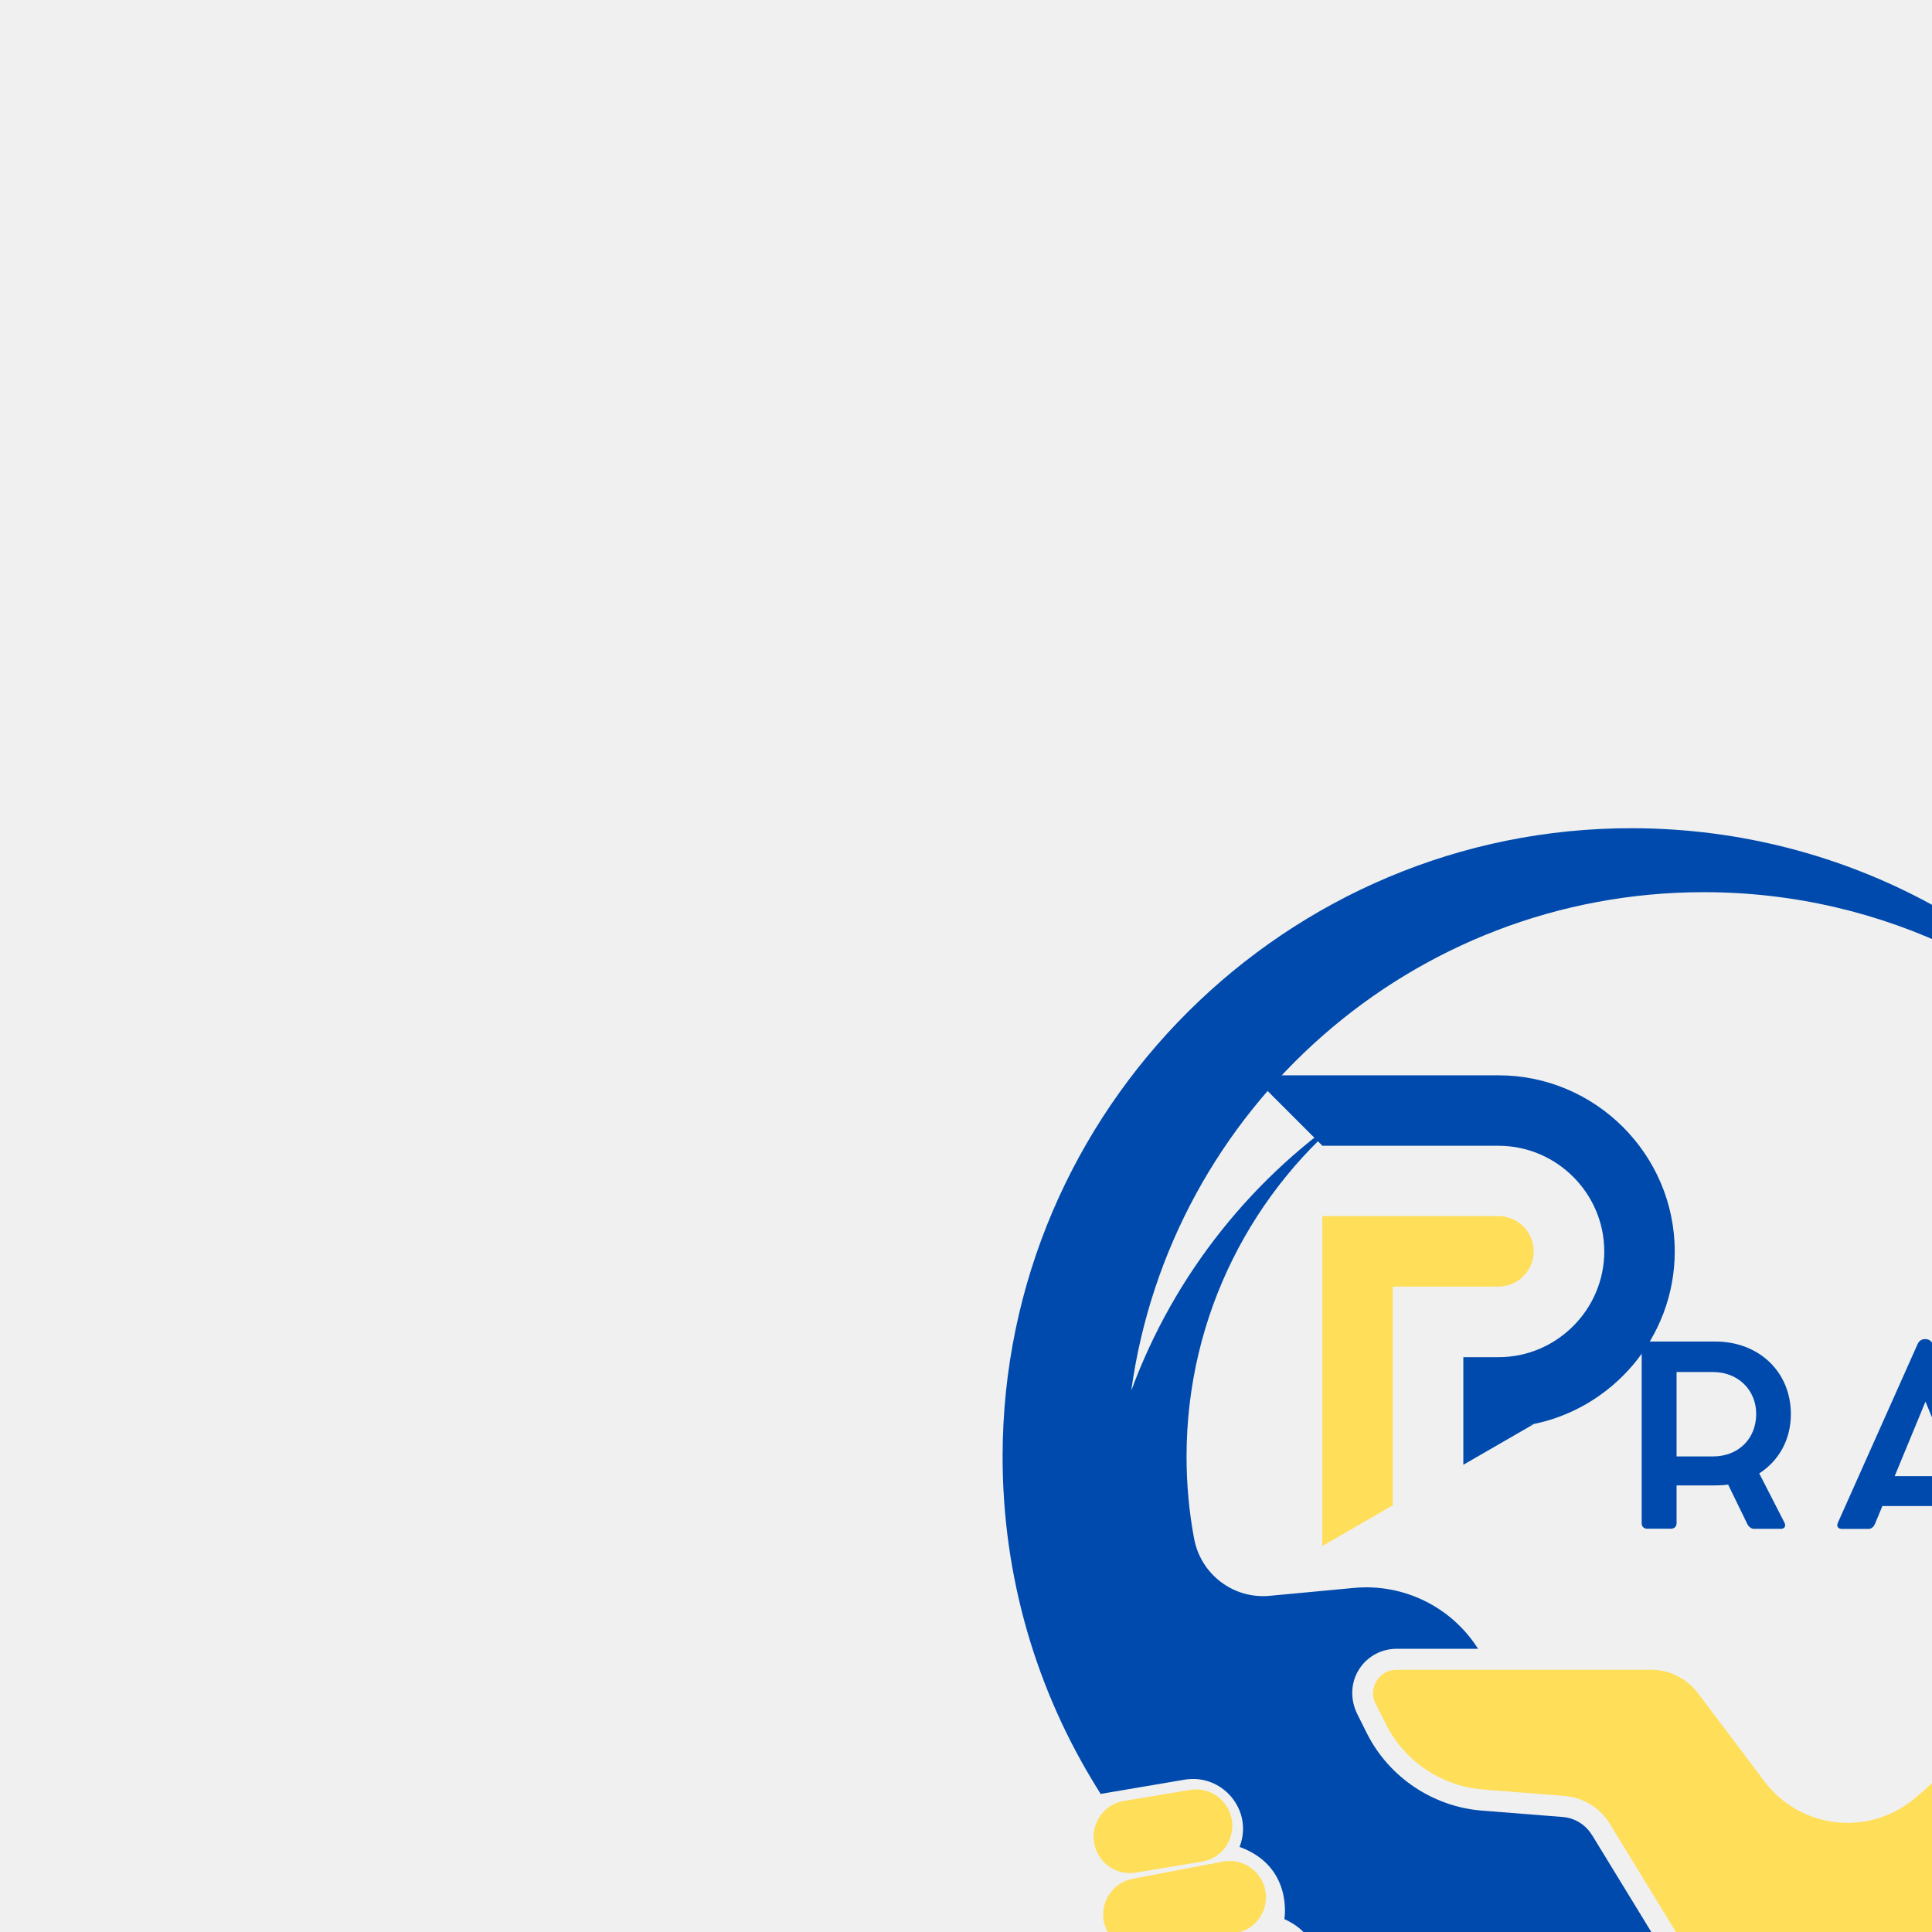
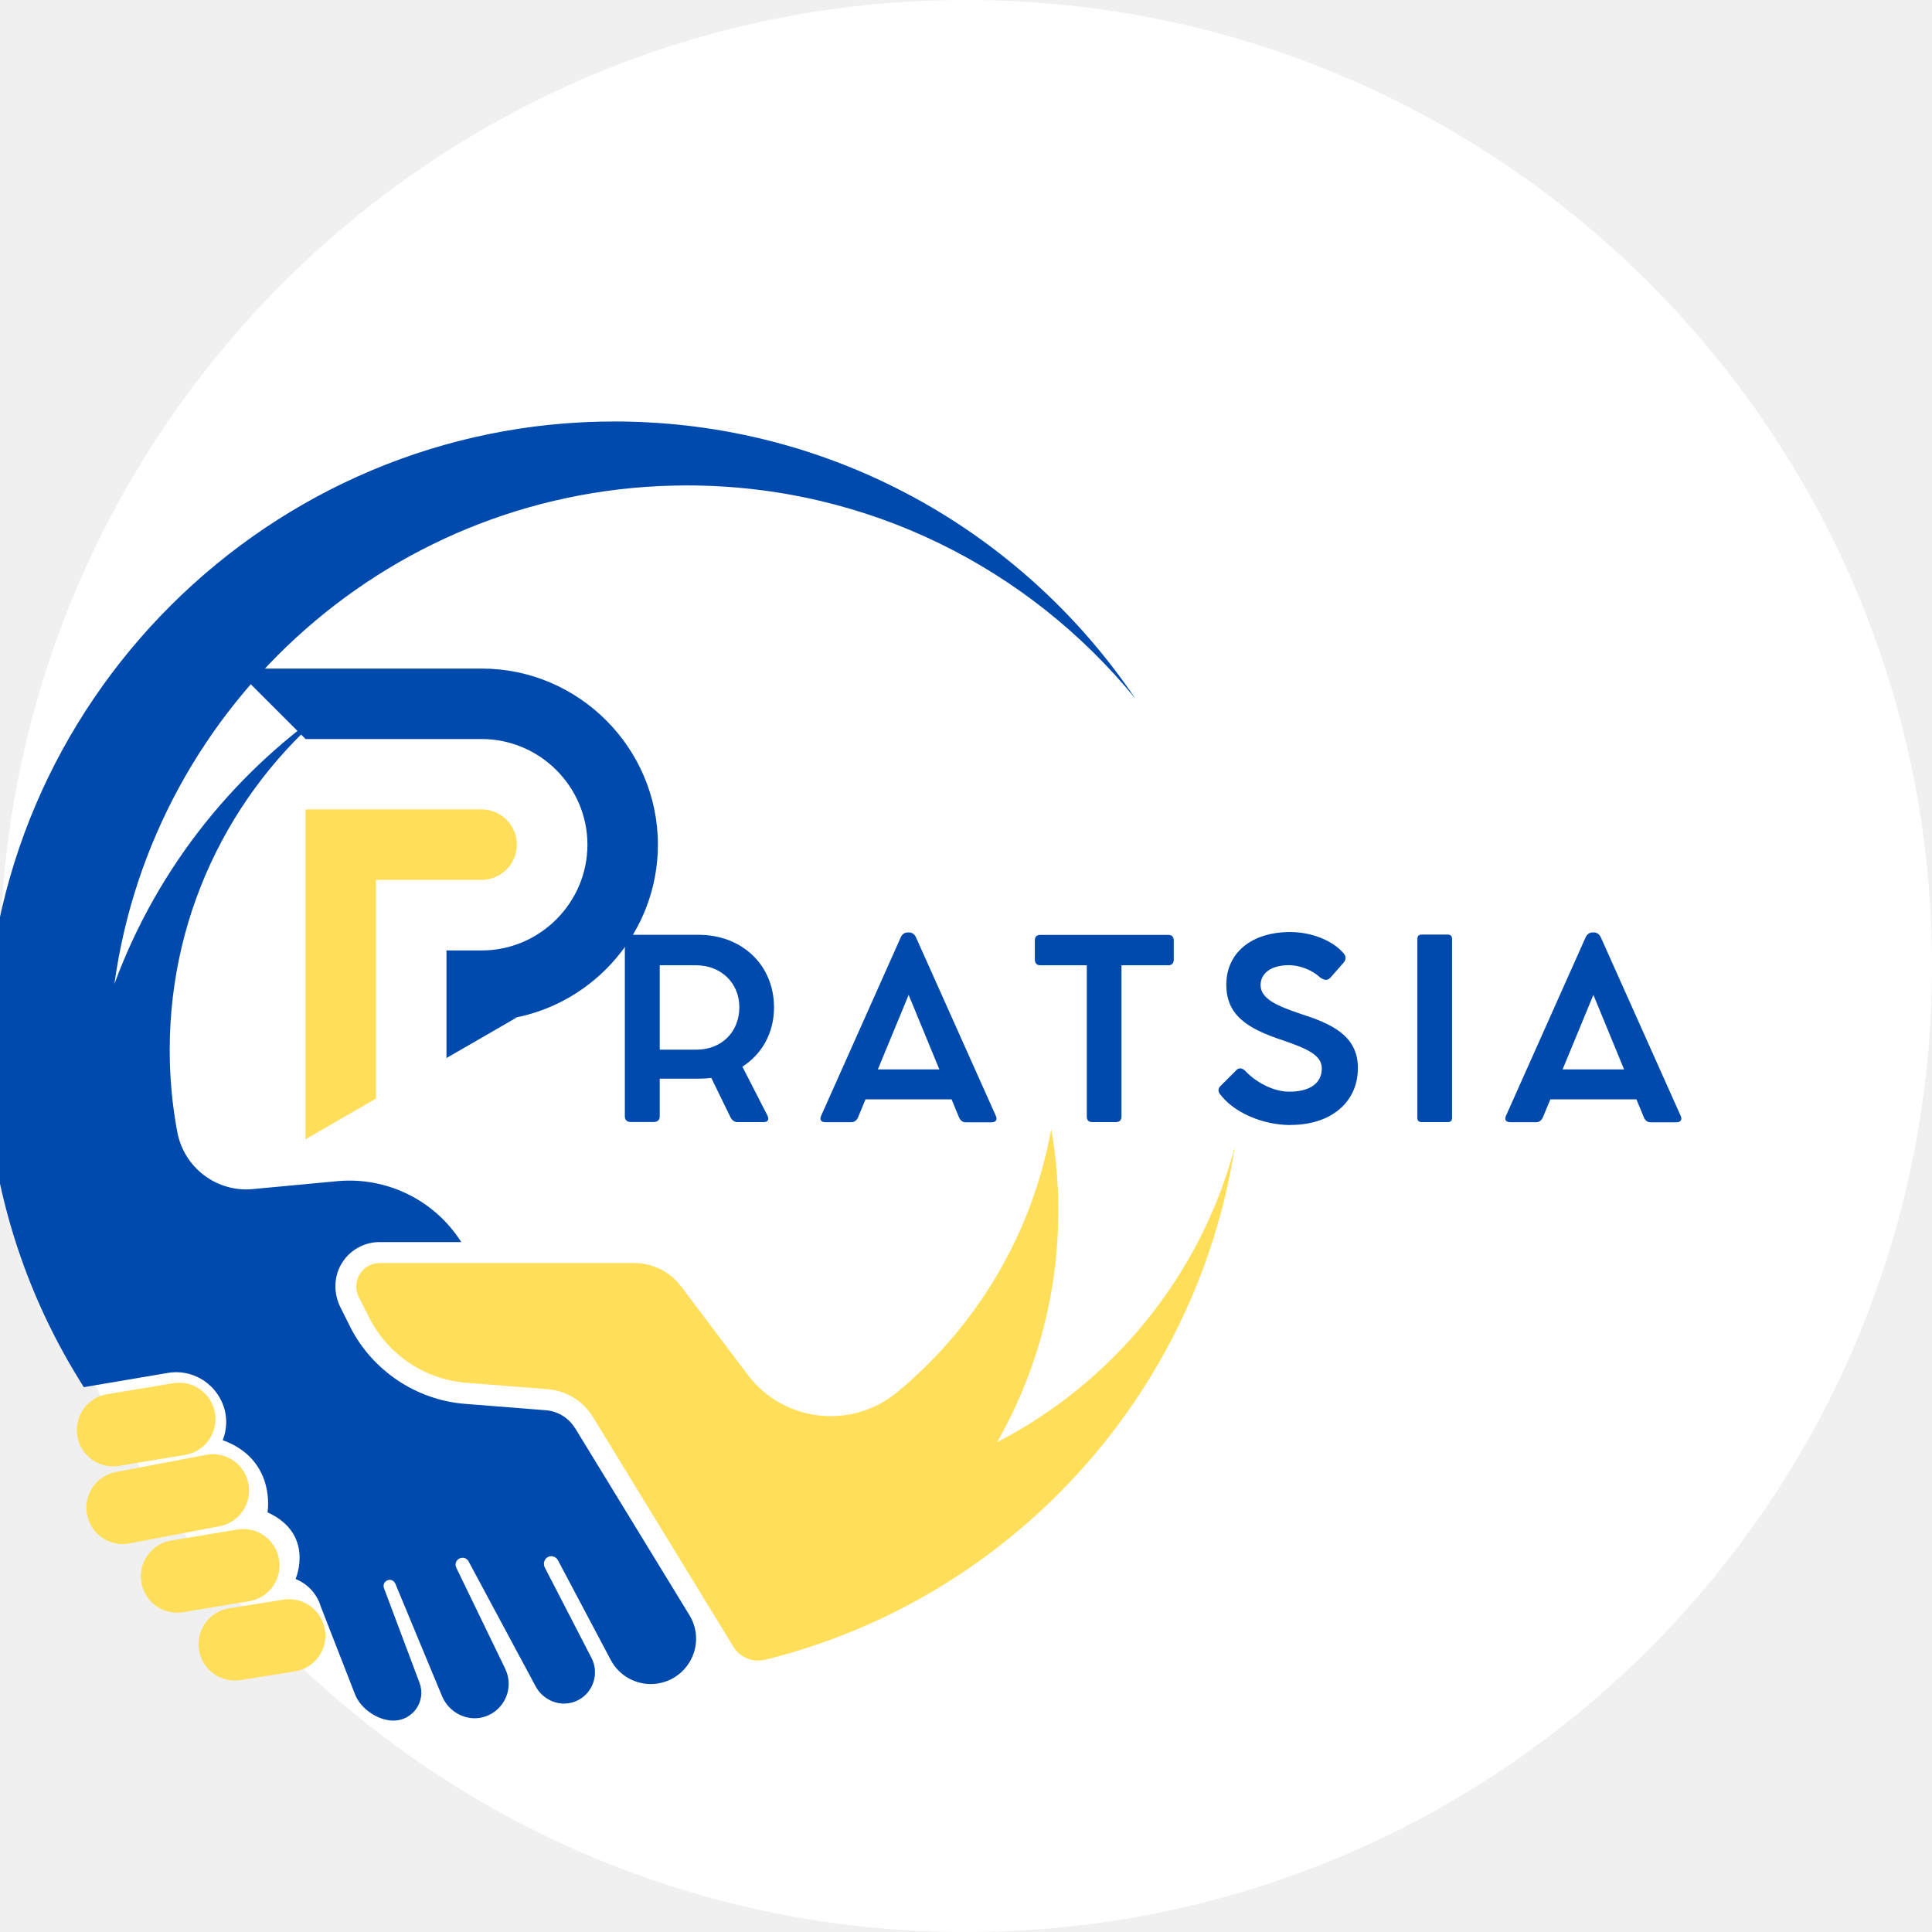
- <svg xmlns="http://www.w3.org/2000/svg" version="1.1" width="50" height="50" viewBox="0 0 19 19">
+ <svg xmlns="http://www.w3.org/2000/svg" version="1.1" width="10" height="10" viewBox="10 4 19 19">
  <path fill="transparent" d="M-3.2-3.2h38.4v38.4h-38.4v-38.4z" />
+   <rect x="10" y="4" width="19" height="19" fill="#fff" rx="50%" ry="50%" />
  <path fill="#ffde59" d="M19.804 18.186c0.384-0.672 0.604-1.45 0.604-2.279 0-0.274-0.024-0.543-0.070-0.804-0.186 1.035-0.736 1.943-1.513 2.587-0.45 0.373-1.119 0.297-1.471-0.169l-0.656-0.87c-0.109-0.145-0.28-0.23-0.461-0.23h-2.502c-0.001 0-0.001 0-0.002 0-0.171 0.001-0.281 0.181-0.205 0.334l0.1 0.198c0.185 0.369 0.549 0.614 0.961 0.646l0.797 0.063c0.184 0.015 0.349 0.116 0.445 0.273l0.294 0.481 0.165 0.27 0.923 1.509c0.016 0.027 0.037 0.051 0.060 0.070 0.068 0.056 0.159 0.080 0.248 0.058 0.001 0 0.001-0 0.002-0 2.394-0.591 4.238-2.577 4.621-5.046-0.336 1.267-1.199 2.319-2.34 2.907z" />
  <path fill="#004aad" d="M15.654 18.044c-0.061-0.1-0.168-0.166-0.285-0.175l-0.797-0.063c-0.48-0.038-0.913-0.329-1.129-0.759l-0.094-0.188c-0.067-0.133-0.069-0.293 0.005-0.423 0.076-0.134 0.214-0.216 0.367-0.221l0.014-0h0.801c-0.261-0.412-0.732-0.644-1.219-0.599l-0.832 0.078c-0.356 0.033-0.677-0.212-0.742-0.564-0.049-0.261-0.074-0.53-0.074-0.805 0-1.394 0.653-2.636 1.67-3.436-1.007 0.663-1.791 1.638-2.214 2.788 0.381-2.769 2.757-4.903 5.631-4.903 1.779 0 3.367 0.818 4.41 2.097-1.108-1.641-2.982-2.721-5.109-2.726-3.405-0.009-6.192 2.766-6.197 6.171-0.002 1.199 0.338 2.318 0.927 3.266 0.013 0.020 0.025 0.040 0.037 0.060l0.825-0.14c0.369-0.062 0.672 0.294 0.547 0.646-0.004 0.010-0.006 0.015-0.006 0.015 0.531 0.193 0.441 0.71 0.441 0.71 0.469 0.214 0.276 0.655 0.276 0.655 0.166 0.069 0.224 0.203 0.239 0.246 0.008 0.023 0.016 0.045 0.025 0.067l0.321 0.823c0.055 0.141 0.225 0.257 0.377 0.257 0.192 0 0.324-0.191 0.257-0.371l-0.35-0.932c-0.014-0.037 0.012-0.078 0.052-0.081 0.027-0.002 0.051 0.015 0.061 0.040l0.263 0.634 0.195 0.469c0.067 0.161 0.244 0.254 0.412 0.205 0.201-0.059 0.301-0.284 0.21-0.472 0-0 0-0 0-0.001l-0.482-0.995c-0.021-0.043 0.008-0.093 0.055-0.097 0.027-0.003 0.053 0.011 0.066 0.035l0.659 1.228c0.072 0.134 0.229 0.203 0.373 0.156 0.112-0.037 0.187-0.131 0.206-0.237 0.012-0.064 0.004-0.134-0.029-0.197l-0.459-0.889c-0.020-0.039-0.005-0.089 0.035-0.106 0.036-0.015 0.076 0.001 0.094 0.034l0.519 0.98c0.042 0.079 0.104 0.141 0.177 0.181 0.122 0.068 0.272 0.077 0.407 0.014 0.026-0.012 0.050-0.027 0.072-0.043 0.184-0.134 0.242-0.391 0.118-0.592l-1.123-1.837z" />
  <path fill="#ffde59" d="M11.171 18.416l0.649-0.108c0.195-0.032 0.326-0.216 0.294-0.411s-0.216-0.327-0.411-0.294l-0.649 0.108c-0.195 0.032-0.326 0.216-0.294 0.411s0.216 0.326 0.411 0.294z" />
  <path fill="#ffde59" d="M12.445 18.6c-0.032-0.195-0.216-0.326-0.411-0.294l-0.886 0.169c-0.195 0.032-0.326 0.216-0.294 0.411s0.216 0.326 0.411 0.294l0.886-0.169c0.195-0.032 0.326-0.217 0.294-0.411z" />
  <path fill="#ffde59" d="M12.744 19.336c-0.032-0.195-0.216-0.327-0.411-0.294l-0.649 0.108c-0.195 0.032-0.326 0.216-0.294 0.411s0.216 0.326 0.411 0.294l0.649-0.108c0.195-0.032 0.327-0.216 0.294-0.411z" />
  <path fill="#ffde59" d="M12.784 19.732l-0.533 0.085c-0.195 0.032-0.326 0.216-0.294 0.411s0.216 0.326 0.411 0.294l0.533-0.085c0.195-0.032 0.327-0.216 0.294-0.411s-0.216-0.326-0.411-0.294z" />
  <path fill="#004aad" d="M17.301 14.49c0.193-0.124 0.311-0.332 0.311-0.583 0-0.414-0.312-0.714-0.744-0.714h-0.43c-0.029 0-0.108 0-0.178 0h-0.061c-0.031 0-0.054 0.022-0.054 0.052v1.736c0 0.033 0.023 0.053 0.054 0.053h0.233c0.033 0 0.056-0.021 0.056-0.053v-0.373h0.381c0.043 0 0.085-0.002 0.126-0.008l0.19 0.39c0.013 0.025 0.039 0.045 0.062 0.045h0.266c0.039 0 0.053-0.028 0.035-0.063zM16.847 14.323h-0.359v-0.83h0.359c0.242 0 0.424 0.173 0.424 0.412 0 0.246-0.177 0.418-0.424 0.418z" />
  <path fill="#004aad" d="M19.794 14.975l-0.786-1.757c-0.013-0.029-0.038-0.048-0.067-0.048h-0.016c-0.027 0-0.053 0.018-0.066 0.047l-0.784 1.757c-0.017 0.038 0.001 0.062 0.041 0.062h0.259c0.030 0 0.052-0.022 0.063-0.047l0.074-0.178h0.846l0.074 0.179c0.011 0.026 0.034 0.047 0.062 0.047h0.26c0.040 0 0.056-0.027 0.040-0.062zM18.633 14.517l0.303-0.733 0.302 0.733z" />
  <path fill="#004aad" d="M20.177 13.438c0 0.035 0.021 0.055 0.053 0.055h0.458v1.489c0 0.034 0.019 0.053 0.053 0.053h0.234c0.035 0 0.054-0.020 0.054-0.053v-1.489h0.462c0.033 0 0.052-0.021 0.052-0.055v-0.191c0-0.033-0.019-0.053-0.052-0.053h-1.261c-0.034 0-0.053 0.019-0.053 0.053z" />
  <path fill="#004aad" d="M22.694 15.063c0.388 0 0.66-0.217 0.66-0.56 0-0.326-0.273-0.439-0.568-0.534-0.215-0.073-0.389-0.143-0.389-0.281 0-0.115 0.102-0.196 0.277-0.196 0.107 0 0.228 0.045 0.31 0.122 0.039 0.026 0.071 0.035 0.105-0.005l0.127-0.145c0.023-0.028 0.022-0.062-0.004-0.090-0.106-0.125-0.315-0.208-0.523-0.208-0.385 0-0.629 0.207-0.629 0.518 0 0.298 0.204 0.431 0.551 0.545 0.248 0.085 0.388 0.148 0.388 0.279 0 0.142-0.113 0.228-0.32 0.228-0.154 0-0.326-0.090-0.434-0.206-0.029-0.027-0.059-0.031-0.081-0.011l-0.158 0.158c-0.027 0.025-0.029 0.056-0.011 0.079 0.133 0.182 0.418 0.308 0.697 0.308z" />
  <path fill="#004aad" d="M24.28 13.232c0-0.026-0.015-0.041-0.041-0.041h-0.26c-0.026 0-0.040 0.015-0.040 0.041v1.763c0 0.025 0.014 0.040 0.040 0.040h0.26c0.027 0 0.041-0.015 0.041-0.040z" />
  <path fill="#004aad" d="M26.529 14.975l-0.786-1.757c-0.013-0.029-0.038-0.048-0.067-0.048h-0.016c-0.027 0-0.053 0.018-0.066 0.047l-0.784 1.757c-0.017 0.038 0.001 0.062 0.041 0.062h0.259c0.030 0 0.052-0.022 0.063-0.047l0.074-0.178h0.846l0.074 0.179c0.011 0.026 0.034 0.047 0.062 0.047h0.26c0.040 0 0.056-0.027 0.040-0.062zM25.367 14.517l0.303-0.733 0.302 0.733z" />
  <path fill="#004aad" d="M15.043 14.012c0.808-0.145 1.427-0.857 1.427-1.705 0-0.953-0.78-1.732-1.733-1.732h-2.425l0.693 0.693h1.732c0.572 0 1.040 0.468 1.040 1.039s-0.468 1.040-1.040 1.040h-0.346v1.058l0.693-0.4c-0.014 0.003-0.027 0.005-0.041 0.008z" />
  <path fill="#ffde59" d="M13.697 14.039c0-0.462 0-0.924 0-1.386h1.039c0.191 0 0.347-0.156 0.347-0.347s-0.156-0.346-0.347-0.346h-1.732c0 0.693 0 1.386 0 2.079v1.165l0.693-0.4z" />
</svg>
